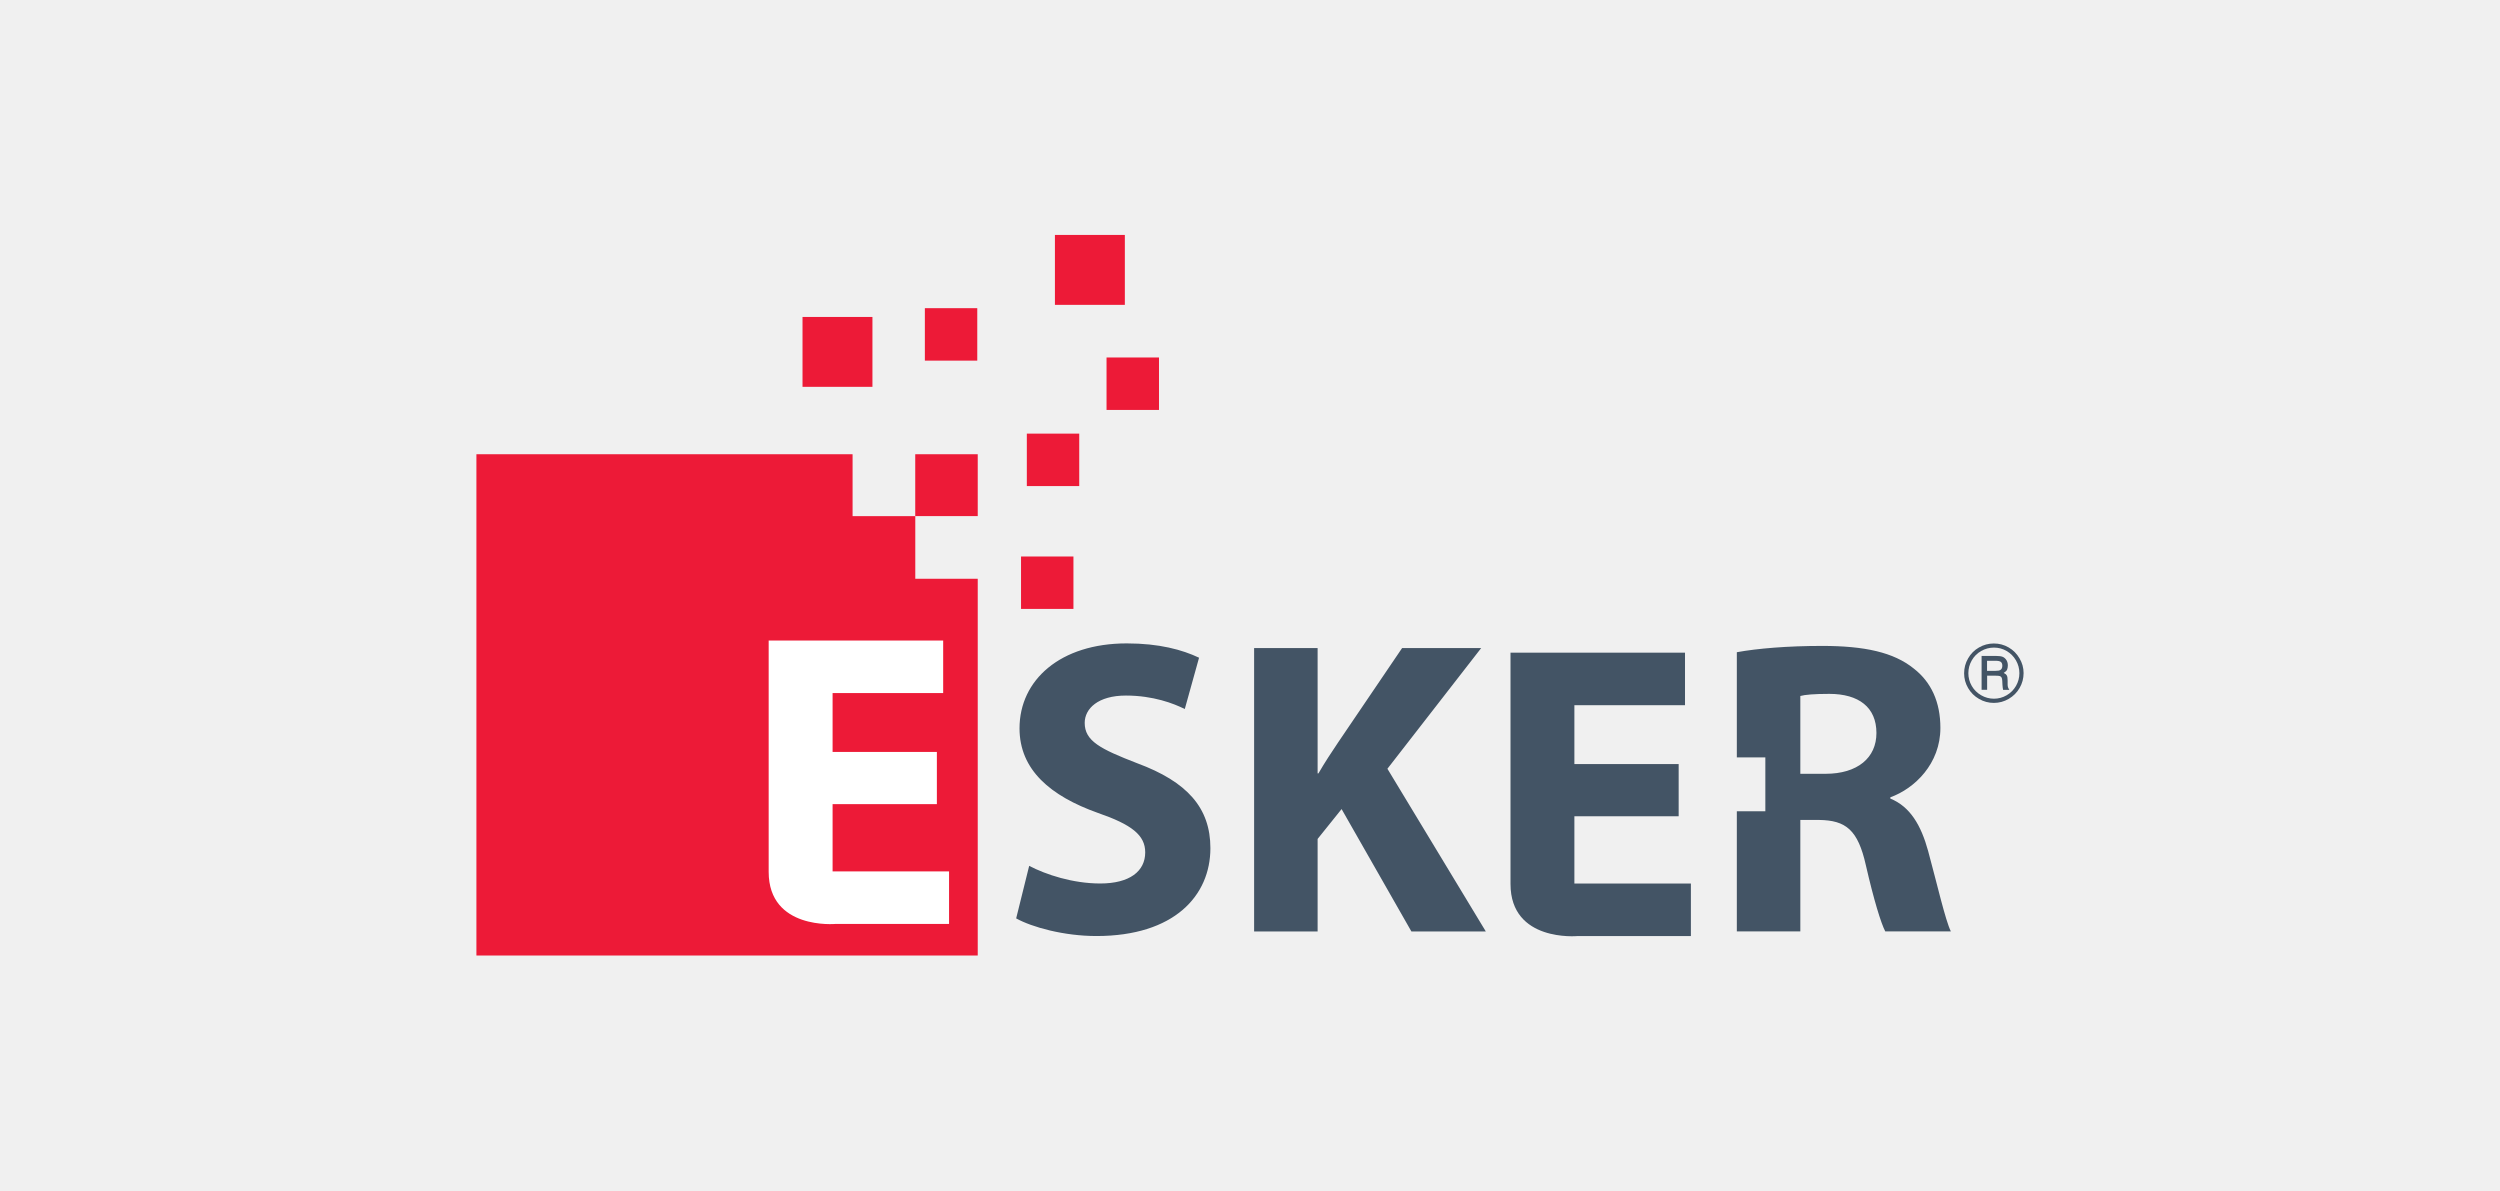
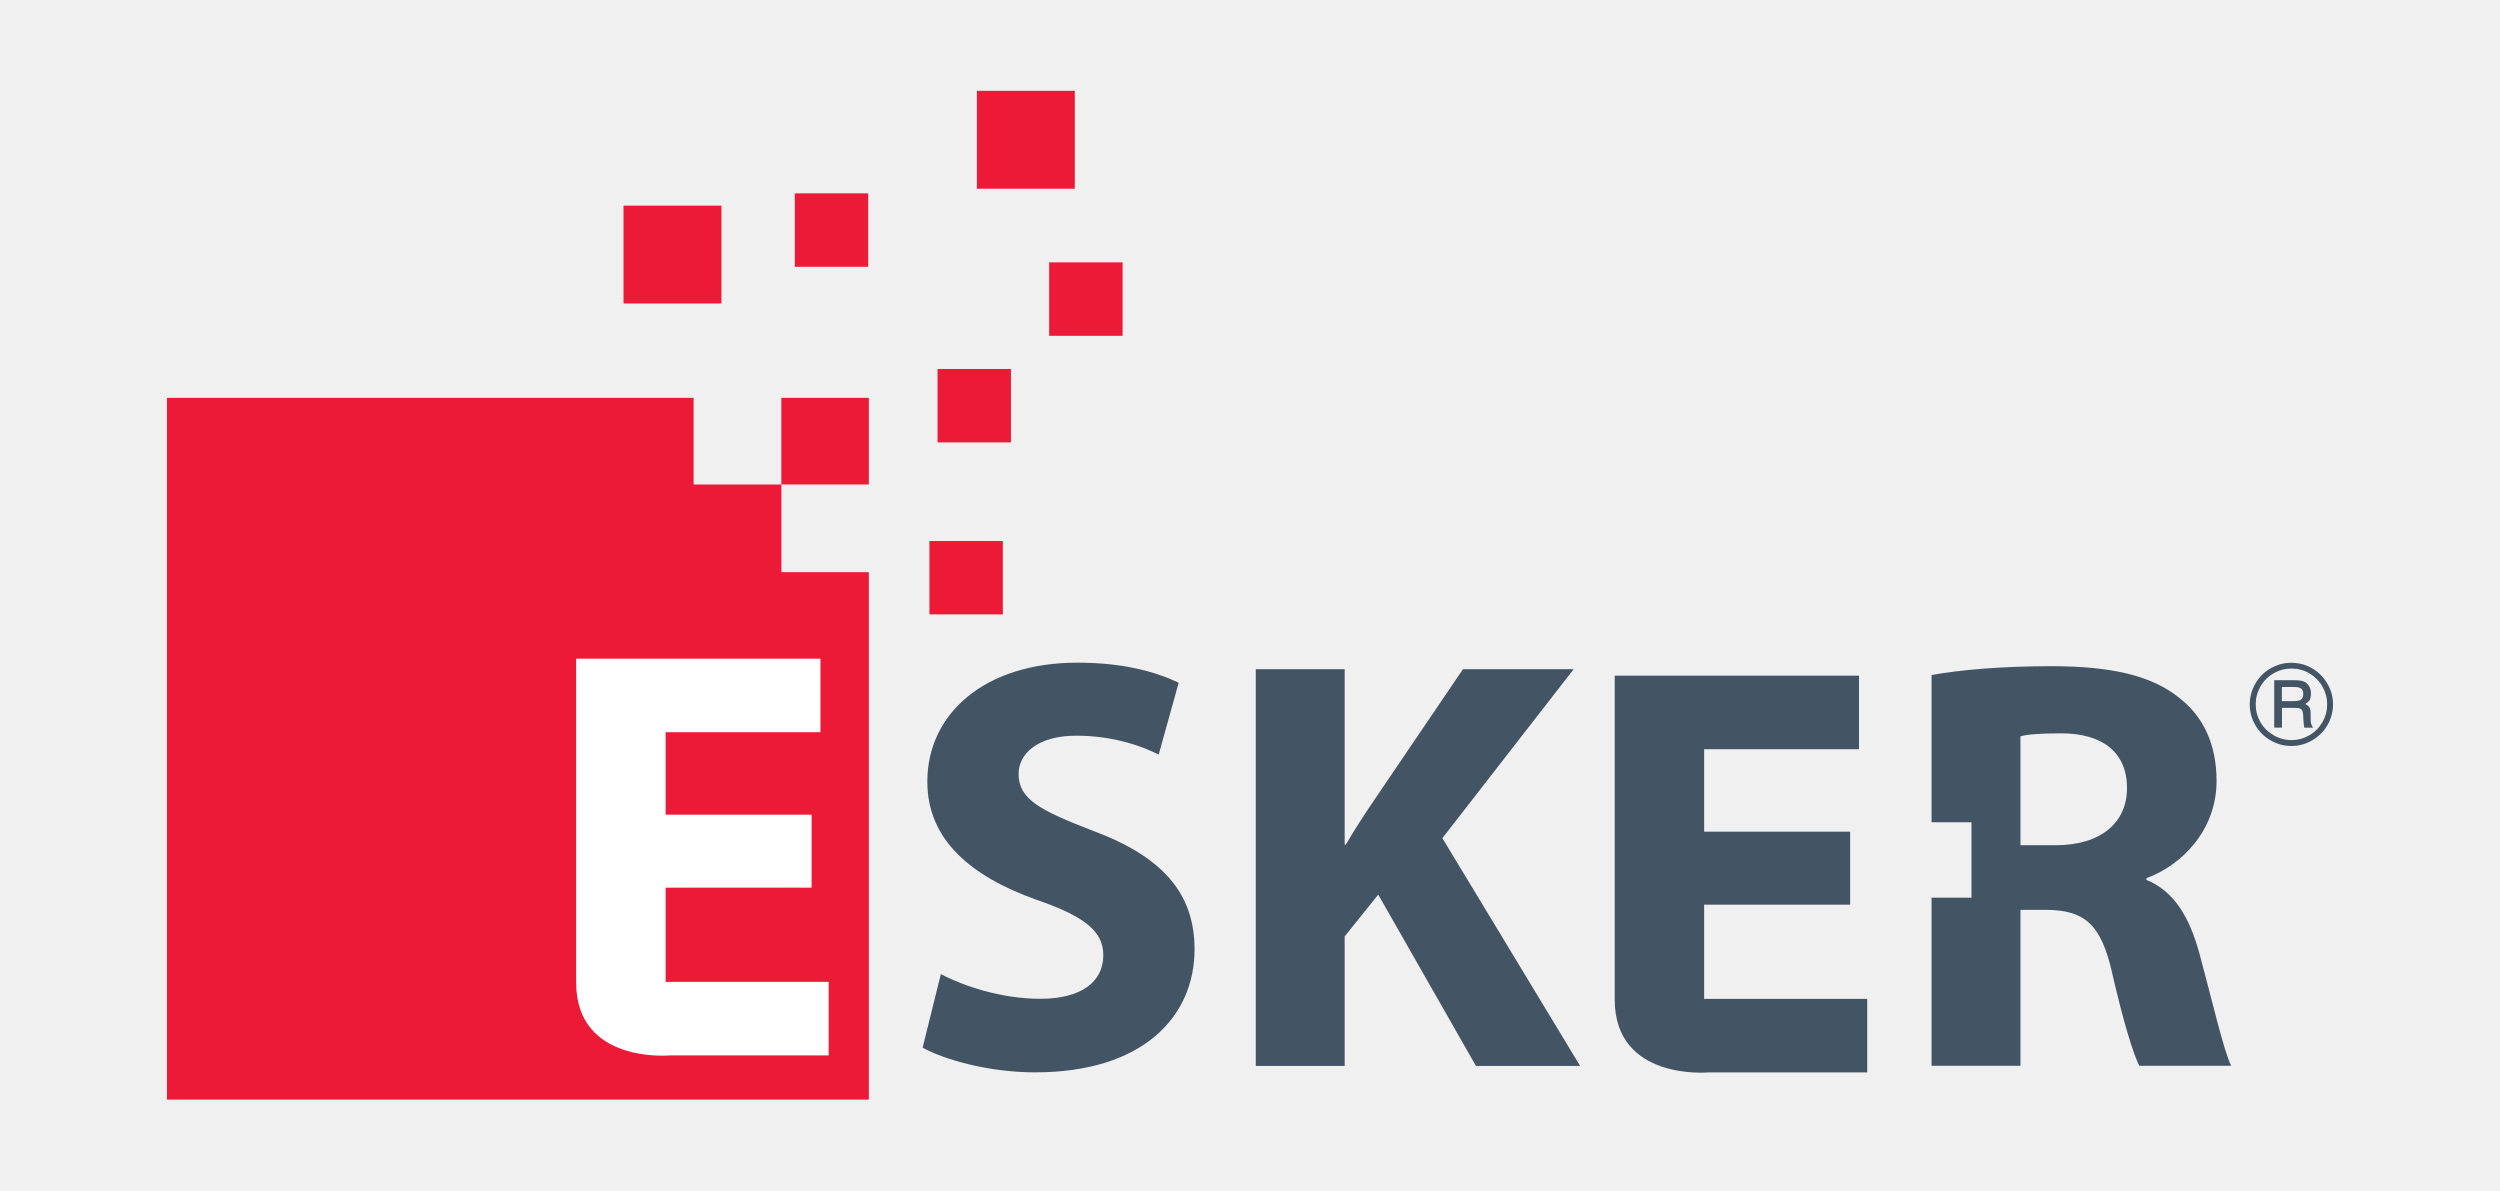
<svg xmlns="http://www.w3.org/2000/svg" id="Calque_1" x="0" y="0" version="1.1" viewBox="0 0 595.28 283.46" xml:space="preserve" style="enable-background:new 0 0 595.28 283.46">
-   <style type="text/css">.st0{fill:#ed1a37}.st1{fill:#fff}.st2{fill:#435465}</style>
-   <g>
-     <g>
-       <g>
-         <polygon points="217.94 137.81 217.94 122.89 232.81 122.89 232.81 108.16 217.93 108.16 217.93 122.9 203.01 122.9 203.01 108.16 113.44 108.16 113.44 227.52 232.81 227.52 232.81 137.81" class="st0" />
+   <defs id="defs189" />
+   <style type="text/css" id="style148">.st0{fill:#ed1a37}.st1{fill:#fff}.st2{fill:#435465}</style>
+   <g id="g184" transform="matrix(1.4,0,0,1.4,-119.056,-56.692)">
+     <g id="g182">
+       <g id="g152">
+         <polygon points="217.94,122.89 232.81,122.89 232.81,108.16 217.93,108.16 217.93,122.9 203.01,122.9 203.01,108.16 113.44,108.16 113.44,227.52 232.81,227.52 232.81,137.81 217.94,137.81 " class="st0" id="polygon150" />
      </g>
-       <rect width="16.65" height="16.64" x="191.09" y="75.47" class="st0" />
-       <rect width="12.49" height="12.49" x="263.48" y="85.12" class="st0" />
-       <rect width="16.65" height="16.65" x="251.19" y="55.94" class="st0" />
-       <rect width="12.48" height="12.49" x="244.5" y="103.25" class="st0" />
-       <rect width="12.48" height="12.48" x="243.12" y="132.51" class="st0" />
-       <rect width="12.48" height="12.49" x="220.22" y="73.38" class="st0" />
-       <g>
-         <path d="M198.25,191.47h24.83v-12.42h-24.83v-14.02h26.33v-12.51h-41.55c0,0,0,39.15,0,55.08 c0,13.87,15.92,12.4,15.92,12.4h27.03v-12.51h-27.73V191.47z" class="st1" />
-         <g>
-           <g>
-             <path d="M270.79,181.74c-8.81-3.41-12.51-5.3-12.51-9.61c0-3.41,3.2-6.51,9.81-6.51c6.51,0,11.42,1.9,14.02,3.21 l3.4-12.22c-4-1.9-9.51-3.41-17.22-3.41c-15.82,0-25.53,8.71-25.53,20.23c0,9.91,7.41,16.12,18.62,20.12 c8.11,2.8,11.31,5.31,11.31,9.41c0,4.5-3.71,7.41-10.71,7.41c-6.51,0-12.91-2.1-16.92-4.2l-3.1,12.51 c3.8,2.11,11.41,4.2,19.12,4.2c18.52,0,27.13-9.61,27.13-20.92C288.21,192.36,282.7,186.15,270.79,181.74z M459.12,202.67 c-1.7-6.21-4.31-10.61-9.01-12.52v-0.3c5.81-2.1,11.92-8.01,11.92-16.52c0-6.21-2.21-10.92-6.31-14.12 c-4.81-3.91-11.81-5.41-21.83-5.41c-8.21,0-15.42,0.6-20.33,1.5v25.04h6.79v12.83h-6.79v28.6h15.12v-26.53h4.5 c6.31,0.1,9.21,2.3,11.11,10.81c1.91,8.31,3.61,13.82,4.61,15.72h15.62C463.23,219.19,461.22,210.38,459.12,202.67z M434.69,184.25h-6.01v-18.53c1.1-0.3,3.2-0.5,6.91-0.5c7.01,0,11.21,3.2,11.21,9.31C446.81,180.44,442.3,184.25,434.69,184.25 z M352.69,154.31h-18.83l-15.21,22.43c-1.61,2.4-3.21,4.81-4.71,7.41h-0.2v-29.84h-15.12v67.48h15.12v-22.03l5.71-7.11 l16.62,29.14h17.72l-23.43-38.74L352.69,154.31z" class="st2" />
-             <path d="M374.88,194.36h24.83v-12.42h-24.83v-14.02h26.34v-12.51h-41.55c0,0,0,39.15,0,55.08 c0,13.87,15.92,12.4,15.92,12.4h27.03v-12.51h-27.74V194.36z" class="st2" />
+       <rect width="16.65" height="16.64" x="191.09" y="75.47" class="st0" id="rect154" />
+       <rect width="12.49" height="12.49" x="263.48" y="85.12" class="st0" id="rect156" />
+       <rect width="16.65" height="16.65" x="251.19" y="55.94" class="st0" id="rect158" />
+       <rect width="12.48" height="12.49" x="244.5" y="103.25" class="st0" id="rect160" />
+       <rect width="12.48" height="12.48" x="243.12" y="132.51" class="st0" id="rect162" />
+       <rect width="12.48" height="12.49" x="220.22" y="73.38" class="st0" id="rect164" />
+       <g id="g180">
+         <path d="m 198.25,191.47 h 24.83 v -12.42 h -24.83 v -14.02 h 26.33 v -12.51 h -41.55 c 0,0 0,39.15 0,55.08 0,13.87 15.92,12.4 15.92,12.4 h 27.03 v -12.51 h -27.73 v -16.02 z" class="st1" id="path166" />
+         <g id="g178">
+           <g id="g172">
+             <path d="m 270.79,181.74 c -8.81,-3.41 -12.51,-5.3 -12.51,-9.61 0,-3.41 3.2,-6.51 9.81,-6.51 6.51,0 11.42,1.9 14.02,3.21 l 3.4,-12.22 c -4,-1.9 -9.51,-3.41 -17.22,-3.41 -15.82,0 -25.53,8.71 -25.53,20.23 0,9.91 7.41,16.12 18.62,20.12 8.11,2.8 11.31,5.31 11.31,9.41 0,4.5 -3.71,7.41 -10.71,7.41 -6.51,0 -12.91,-2.1 -16.92,-4.2 l -3.1,12.51 c 3.8,2.11 11.41,4.2 19.12,4.2 18.52,0 27.13,-9.61 27.13,-20.92 0,-9.6 -5.51,-15.81 -17.42,-20.22 z m 188.33,20.93 c -1.7,-6.21 -4.31,-10.61 -9.01,-12.52 v -0.3 c 5.81,-2.1 11.92,-8.01 11.92,-16.52 0,-6.21 -2.21,-10.92 -6.31,-14.12 -4.81,-3.91 -11.81,-5.41 -21.83,-5.41 -8.21,0 -15.42,0.6 -20.33,1.5 v 25.04 h 6.79 v 12.83 h -6.79 v 28.6 h 15.12 v -26.53 h 4.5 c 6.31,0.1 9.21,2.3 11.11,10.81 1.91,8.31 3.61,13.82 4.61,15.72 h 15.62 c -1.29,-2.58 -3.3,-11.39 -5.4,-19.1 z m -24.43,-18.42 h -6.01 v -18.53 c 1.1,-0.3 3.2,-0.5 6.91,-0.5 7.01,0 11.21,3.2 11.21,9.31 0.01,5.91 -4.5,9.72 -12.11,9.72 z m -82,-29.94 h -18.83 l -15.21,22.43 c -1.61,2.4 -3.21,4.81 -4.71,7.41 h -0.2 v -29.84 h -15.12 v 67.48 h 15.12 v -22.03 l 5.71,-7.11 16.62,29.14 h 17.72 l -23.43,-38.74 z" class="st2" id="path168" />
+             <path d="m 374.88,194.36 h 24.83 v -12.42 h -24.83 v -14.02 h 26.34 v -12.51 h -41.55 c 0,0 0,39.15 0,55.08 0,13.87 15.92,12.4 15.92,12.4 h 27.03 v -12.51 h -27.74 z" class="st2" id="path170" />
          </g>
-           <g>
-             <path d="M481.84,160.27c0,1.28-0.32,2.46-0.95,3.55c-0.63,1.09-1.5,1.95-2.59,2.59c-1.1,0.64-2.28,0.96-3.54,0.96 c-1.25,0-2.43-0.31-3.53-0.95c-1.1-0.63-1.97-1.5-2.6-2.59c-0.64-1.09-0.95-2.26-0.95-3.51c0-1.26,0.31-2.44,0.95-3.55 c0.63-1.11,1.5-1.98,2.59-2.6c1.1-0.63,2.27-0.95,3.53-0.95c1.26,0,2.44,0.31,3.53,0.94c1.09,0.63,1.95,1.5,2.59,2.6 C481.52,157.85,481.84,159.02,481.84,160.27z M480.84,160.28c0-1.07-0.27-2.08-0.81-3.03c-0.55-0.95-1.29-1.69-2.22-2.24 c-0.94-0.54-1.94-0.81-3.02-0.81c-1.08,0-2.1,0.27-3.05,0.81c-0.95,0.54-1.7,1.29-2.24,2.24c-0.54,0.95-0.81,1.96-0.81,3.05 c0,1.08,0.27,2.09,0.81,3.03c0.54,0.94,1.29,1.67,2.24,2.22c0.95,0.55,1.97,0.82,3.05,0.82c1.07,0,2.08-0.27,3.02-0.82 c0.94-0.54,1.68-1.29,2.22-2.22C480.57,162.39,480.84,161.37,480.84,160.28z M471.82,156.18h3.38c0.79,0,1.36,0.08,1.71,0.24 c0.35,0.16,0.63,0.42,0.85,0.77c0.22,0.36,0.33,0.77,0.33,1.25c0,0.41-0.07,0.76-0.2,1.07c-0.12,0.22-0.38,0.46-0.78,0.72 c0.37,0.18,0.61,0.38,0.74,0.62c0.13,0.23,0.19,0.64,0.19,1.21v0.91c0,0.43,0.09,0.79,0.28,1.07l0.13,0.22h-1.49 c-0.07-0.33-0.12-0.73-0.15-1.19l-0.05-0.99c-0.02-0.36-0.08-0.62-0.17-0.77c-0.09-0.15-0.22-0.26-0.39-0.32 c-0.17-0.07-0.51-0.1-1.01-0.1h-2.03v3.36h-1.32V156.18z M473.14,157.34v2.4h1.96c0.6,0,1-0.07,1.21-0.21 c0.32-0.2,0.47-0.53,0.47-1c0-0.41-0.11-0.71-0.33-0.9c-0.22-0.19-0.64-0.29-1.26-0.29H473.14z" class="st2" />
+           <g id="g176">
+             <path d="m 481.84,160.27 c 0,1.28 -0.32,2.46 -0.95,3.55 -0.63,1.09 -1.5,1.95 -2.59,2.59 -1.1,0.64 -2.28,0.96 -3.54,0.96 -1.25,0 -2.43,-0.31 -3.53,-0.95 -1.1,-0.63 -1.97,-1.5 -2.6,-2.59 -0.64,-1.09 -0.95,-2.26 -0.95,-3.51 0,-1.26 0.31,-2.44 0.95,-3.55 0.63,-1.11 1.5,-1.98 2.59,-2.6 1.1,-0.63 2.27,-0.95 3.53,-0.95 1.26,0 2.44,0.31 3.53,0.94 1.09,0.63 1.95,1.5 2.59,2.6 0.65,1.09 0.97,2.26 0.97,3.51 z m -1,0.01 c 0,-1.07 -0.27,-2.08 -0.81,-3.03 -0.55,-0.95 -1.29,-1.69 -2.22,-2.24 -0.94,-0.54 -1.94,-0.81 -3.02,-0.81 -1.08,0 -2.1,0.27 -3.05,0.81 -0.95,0.54 -1.7,1.29 -2.24,2.24 -0.54,0.95 -0.81,1.96 -0.81,3.05 0,1.08 0.27,2.09 0.81,3.03 0.54,0.94 1.29,1.67 2.24,2.22 0.95,0.55 1.97,0.82 3.05,0.82 1.07,0 2.08,-0.27 3.02,-0.82 0.94,-0.54 1.68,-1.29 2.22,-2.22 0.54,-0.94 0.81,-1.96 0.81,-3.05 z m -9.02,-4.1 h 3.38 c 0.79,0 1.36,0.08 1.71,0.24 0.35,0.16 0.63,0.42 0.85,0.77 0.22,0.36 0.33,0.77 0.33,1.25 0,0.41 -0.07,0.76 -0.2,1.07 -0.12,0.22 -0.38,0.46 -0.78,0.72 0.37,0.18 0.61,0.38 0.74,0.62 0.13,0.23 0.19,0.64 0.19,1.21 v 0.91 c 0,0.43 0.09,0.79 0.28,1.07 l 0.13,0.22 h -1.49 c -0.07,-0.33 -0.12,-0.73 -0.15,-1.19 l -0.05,-0.99 c -0.02,-0.36 -0.08,-0.62 -0.17,-0.77 -0.09,-0.15 -0.22,-0.26 -0.39,-0.32 -0.17,-0.07 -0.51,-0.1 -1.01,-0.1 h -2.03 v 3.36 h -1.32 v -8.07 z m 1.32,1.16 v 2.4 h 1.96 c 0.6,0 1,-0.07 1.21,-0.21 0.32,-0.2 0.47,-0.53 0.47,-1 0,-0.41 -0.11,-0.71 -0.33,-0.9 -0.22,-0.19 -0.64,-0.29 -1.26,-0.29 z" class="st2" id="path174" />
          </g>
        </g>
      </g>
    </g>
  </g>
</svg>
